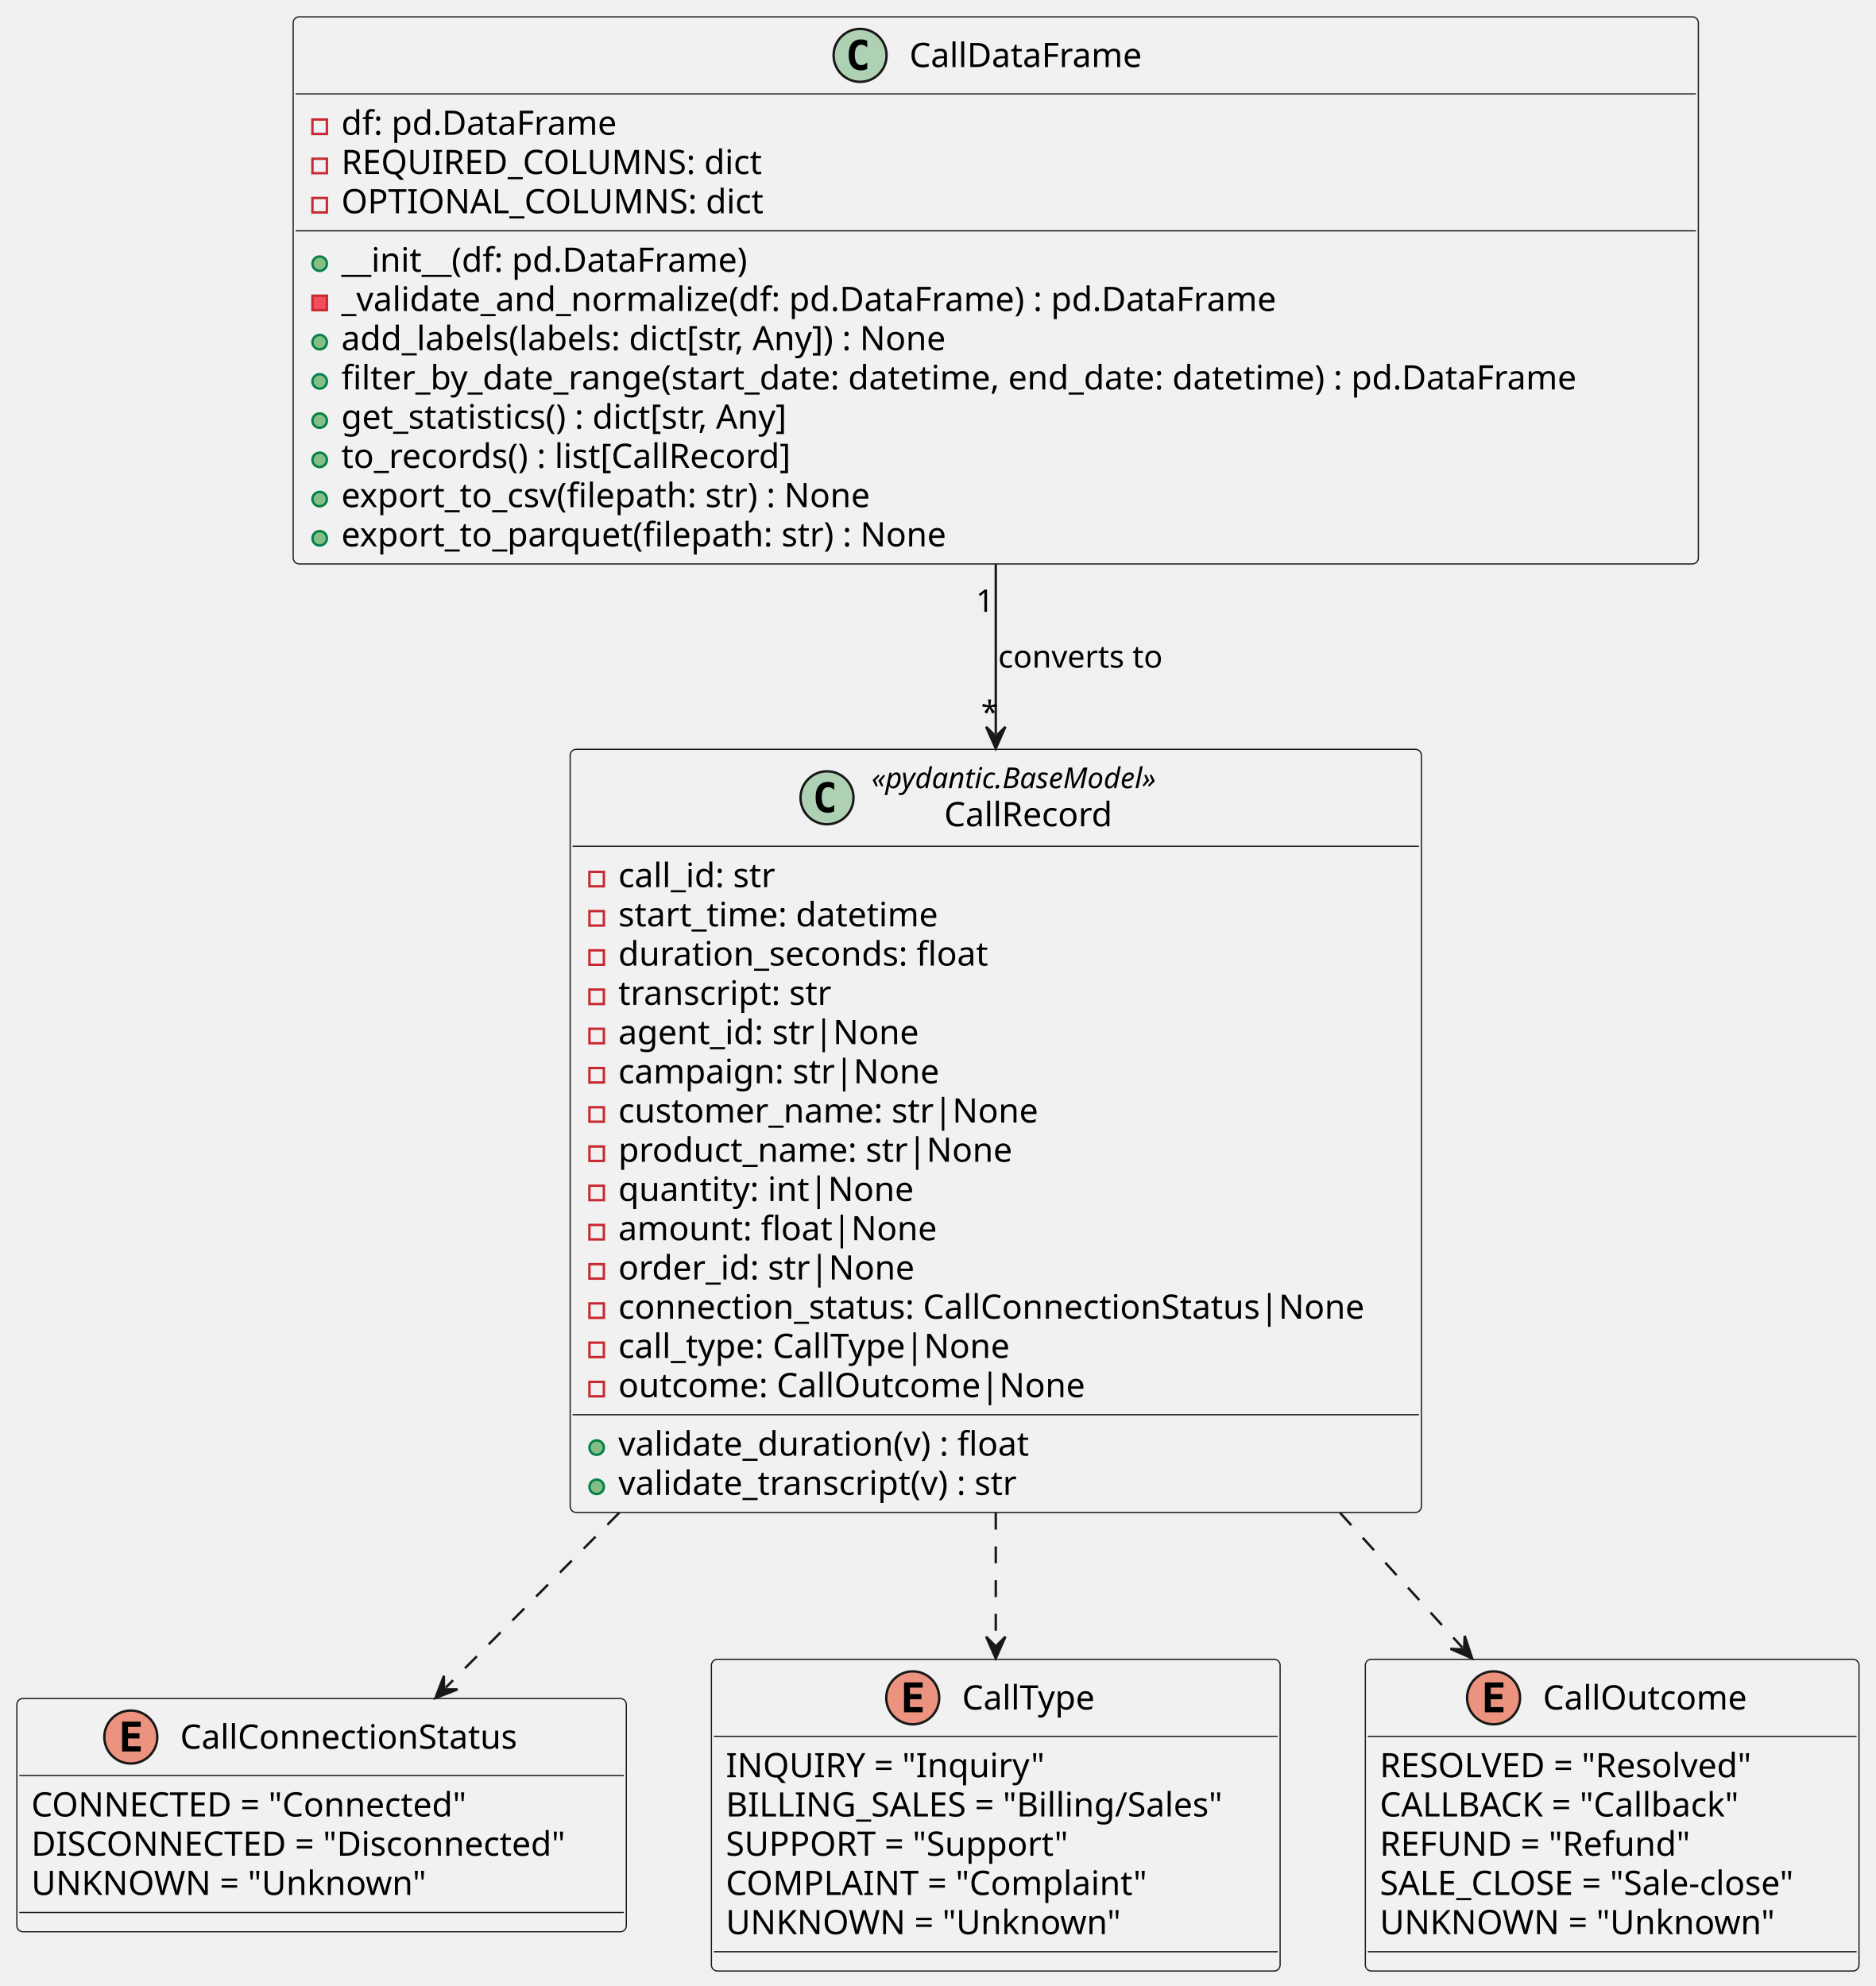
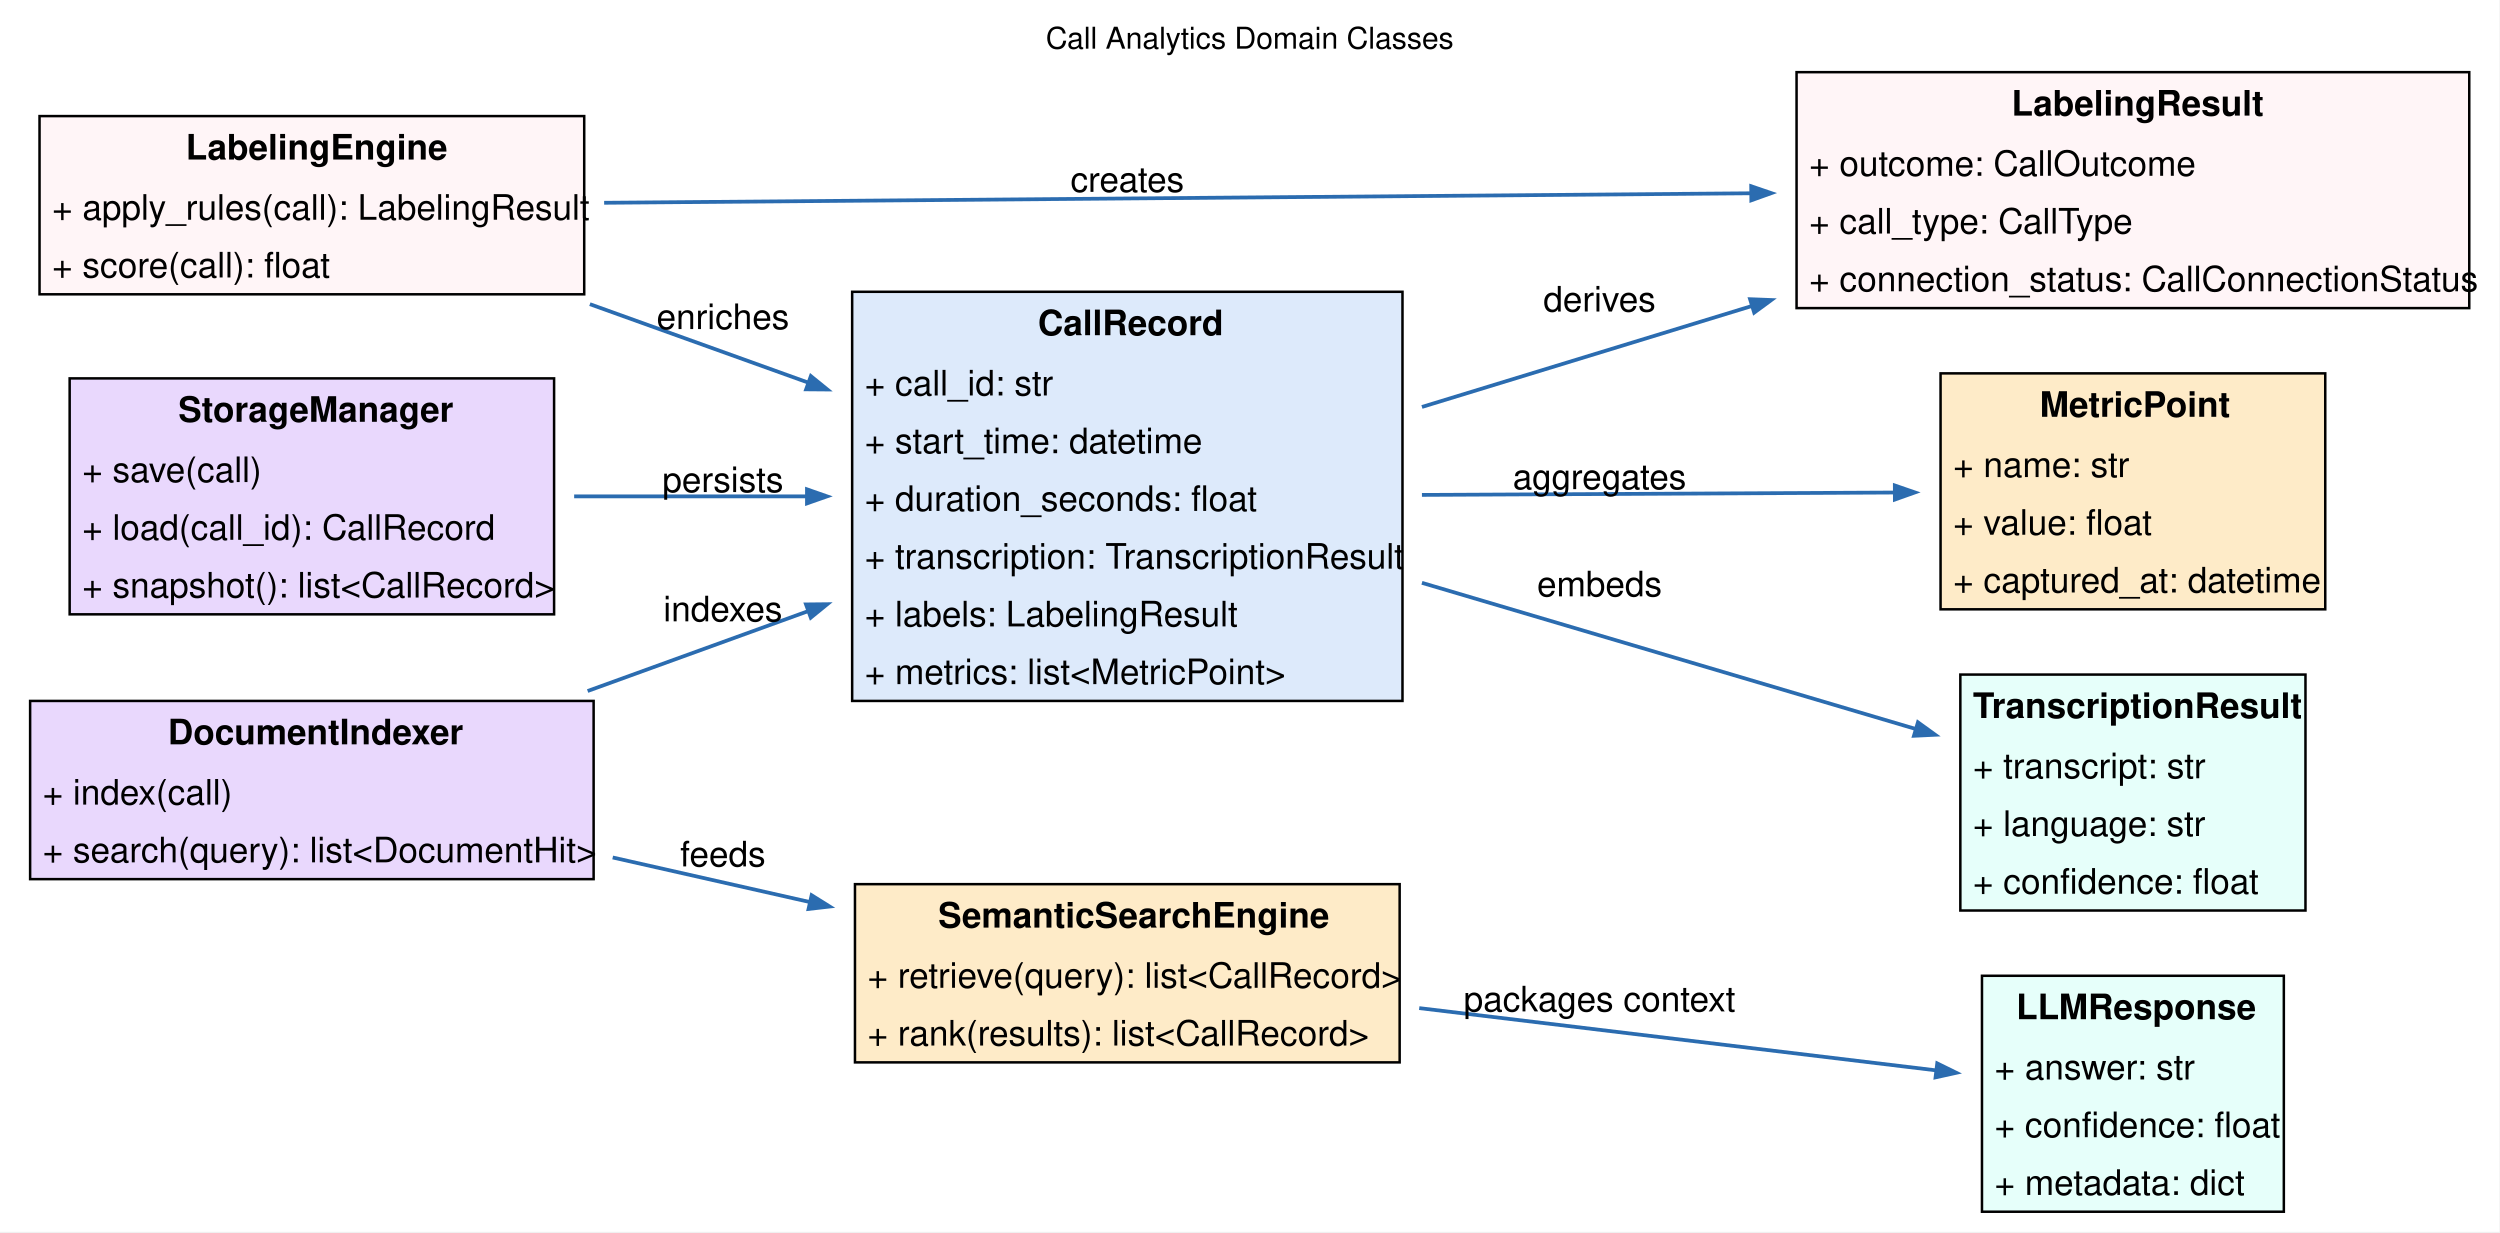
- <svg xmlns="http://www.w3.org/2000/svg" contentStyleType="text/css" data-diagram-type="CLASS" height="825px" preserveAspectRatio="none" style="width:779px;height:825px;background:#FFFFFF;" version="1.1" viewBox="0 0 779 825" width="779px" zoomAndPan="magnify">
-   <defs />
-   <g>
-     <g class="entity" data-entity="CallConnectionStatus" data-source-line="3" data-uid="ent0002" id="entity_CallConnectionStatus">
-       <rect fill="#F1F1F1" height="96.891" rx="2.5" ry="2.5" style="stroke:#181818;stroke-width:0.5;" width="253.117" x="7" y="705.58" />
-       <ellipse cx="54.329" cy="721.58" fill="#EB937F" rx="11" ry="11" style="stroke:#181818;stroke-width:1;" />
-       <path d="M58.438,727.58 L50.719,727.58 L50.719,715.189 L58.438,715.189 L58.438,717.346 L53.172,717.346 L53.172,720.018 L57.938,720.018 L57.938,722.174 L53.172,722.174 L53.172,725.424 L58.438,725.424 L58.438,727.58 Z " fill="#000000" />
-       <text fill="#000000" font-family="sans-serif" font-size="14" lengthAdjust="spacing" textLength="149.96" x="74.829" y="726.427">CallConnectionStatus</text>
-       <line style="stroke:#181818;stroke-width:0.5;" x1="8" x2="259.117" y1="737.58" y2="737.58" />
-       <text fill="#000000" font-family="sans-serif" font-size="14" lengthAdjust="spacing" textLength="197.435" x="13" y="754.575">CONNECTED = "Connected"</text>
-       <text fill="#000000" font-family="sans-serif" font-size="14" lengthAdjust="spacing" textLength="241.117" x="13" y="770.872">DISCONNECTED = "Disconnected"</text>
-       <text fill="#000000" font-family="sans-serif" font-size="14" lengthAdjust="spacing" textLength="174.207" x="13" y="787.169">UNKNOWN = "Unknown"</text>
-       <line style="stroke:#181818;stroke-width:0.5;" x1="8" x2="259.117" y1="794.471" y2="794.471" />
+ <svg xmlns="http://www.w3.org/2000/svg" width="996pt" height="491pt" viewBox="0.00 0.00 996.00 491.00">
+   <g id="graph0" class="graph" transform="scale(1 1) rotate(0) translate(4 486.75)">
+     <polygon fill="white" stroke="none" points="-4,4 -4,-486.75 991.75,-486.75 991.75,4 -4,4" />
+     <text xml:space="preserve" text-anchor="middle" x="493.88" y="-467.35" font-family="Helvetica,sans-Serif" font-size="12.00">Call Analytics Domain Classes</text>
+     <g id="node1" class="node">
+       <polygon fill="#ddeafb" stroke="none" points="335.5,-207.5 335.5,-370.5 554.75,-370.5 554.75,-207.5 335.5,-207.5" />
+       <text xml:space="preserve" text-anchor="start" x="409.5" y="-353.2" font-family="Helvetica,sans-Serif" font-weight="bold" font-size="14.00">CallRecord</text>
+       <text xml:space="preserve" text-anchor="start" x="340.5" y="-329.2" font-family="Helvetica,sans-Serif" font-size="14.00">+ call_id: str</text>
+       <text xml:space="preserve" text-anchor="start" x="340.5" y="-306.2" font-family="Helvetica,sans-Serif" font-size="14.00">+ start_time: datetime</text>
+       <text xml:space="preserve" text-anchor="start" x="340.5" y="-283.2" font-family="Helvetica,sans-Serif" font-size="14.00">+ duration_seconds: float</text>
+       <text xml:space="preserve" text-anchor="start" x="340.5" y="-260.2" font-family="Helvetica,sans-Serif" font-size="14.00">+ transcription: TranscriptionResult</text>
+       <text xml:space="preserve" text-anchor="start" x="340.5" y="-237.2" font-family="Helvetica,sans-Serif" font-size="14.00">+ labels: LabelingResult</text>
+       <text xml:space="preserve" text-anchor="start" x="340.5" y="-214.2" font-family="Helvetica,sans-Serif" font-size="14.00">+ metrics: list&lt;MetricPoint&gt;</text>
+       <polygon fill="none" stroke="black" points="335.5,-207.5 335.5,-370.5 554.75,-370.5 554.75,-207.5 335.5,-207.5" />
    </g>
-     <g class="entity" data-entity="CallType" data-source-line="9" data-uid="ent0003" id="entity_CallType">
-       <rect fill="#F1F1F1" height="129.484" rx="2.5" ry="2.5" style="stroke:#181818;stroke-width:0.5;" width="236.191" x="295.46" y="689.29" />
-       <ellipse cx="379.07" cy="705.29" fill="#EB937F" rx="11" ry="11" style="stroke:#181818;stroke-width:1;" />
-       <path d="M383.18,711.29 L375.461,711.29 L375.461,698.899 L383.18,698.899 L383.18,701.056 L377.914,701.056 L377.914,703.727 L382.68,703.727 L382.68,705.884 L377.914,705.884 L377.914,709.134 L383.18,709.134 L383.18,711.29 Z " fill="#000000" />
-       <text fill="#000000" font-family="sans-serif" font-size="14" lengthAdjust="spacing" textLength="60.471" x="399.57" y="710.137">CallType</text>
-       <line style="stroke:#181818;stroke-width:0.5;" x1="296.46" x2="530.651" y1="721.29" y2="721.29" />
-       <text fill="#000000" font-family="sans-serif" font-size="14" lengthAdjust="spacing" textLength="140.478" x="301.46" y="738.285">INQUIRY = "Inquiry"</text>
-       <text fill="#000000" font-family="sans-serif" font-size="14" lengthAdjust="spacing" textLength="224.191" x="301.46" y="754.582">BILLING_SALES = "Billing/Sales"</text>
-       <text fill="#000000" font-family="sans-serif" font-size="14" lengthAdjust="spacing" textLength="154.171" x="301.46" y="770.879">SUPPORT = "Support"</text>
-       <text fill="#000000" font-family="sans-serif" font-size="14" lengthAdjust="spacing" textLength="186.942" x="301.46" y="787.176">COMPLAINT = "Complaint"</text>
-       <text fill="#000000" font-family="sans-serif" font-size="14" lengthAdjust="spacing" textLength="174.207" x="301.46" y="803.473">UNKNOWN = "Unknown"</text>
-       <line style="stroke:#181818;stroke-width:0.5;" x1="296.46" x2="530.651" y1="810.774" y2="810.774" />
+     <g id="node2" class="node">
+       <polygon fill="#e6fffa" stroke="none" points="777,-124 777,-218 914.5,-218 914.5,-124 777,-124" />
+       <text xml:space="preserve" text-anchor="start" x="782" y="-200.7" font-family="Helvetica,sans-Serif" font-weight="bold" font-size="14.00">TranscriptionResult</text>
+       <text xml:space="preserve" text-anchor="start" x="782" y="-176.7" font-family="Helvetica,sans-Serif" font-size="14.00">+ transcript: str</text>
+       <text xml:space="preserve" text-anchor="start" x="782" y="-153.7" font-family="Helvetica,sans-Serif" font-size="14.00">+ language: str</text>
+       <text xml:space="preserve" text-anchor="start" x="782" y="-130.7" font-family="Helvetica,sans-Serif" font-size="14.00">+ confidence: float</text>
+       <polygon fill="none" stroke="black" points="777,-124 777,-218 914.5,-218 914.5,-124 777,-124" />
    </g>
-     <g class="entity" data-entity="CallOutcome" data-source-line="17" data-uid="ent0004" id="entity_CallOutcome">
-       <rect fill="#F1F1F1" height="129.484" rx="2.5" ry="2.5" style="stroke:#181818;stroke-width:0.5;" width="205.026" x="567.05" y="689.29" />
-       <ellipse cx="620.298" cy="705.29" fill="#EB937F" rx="11" ry="11" style="stroke:#181818;stroke-width:1;" />
-       <path d="M624.408,711.29 L616.689,711.29 L616.689,698.899 L624.408,698.899 L624.408,701.056 L619.142,701.056 L619.142,703.727 L623.908,703.727 L623.908,705.884 L619.142,705.884 L619.142,709.134 L624.408,709.134 L624.408,711.29 Z " fill="#000000" />
-       <text fill="#000000" font-family="sans-serif" font-size="14" lengthAdjust="spacing" textLength="90.029" x="640.798" y="710.137">CallOutcome</text>
-       <line style="stroke:#181818;stroke-width:0.5;" x1="568.05" x2="771.076" y1="721.29" y2="721.29" />
-       <text fill="#000000" font-family="sans-serif" font-size="14" lengthAdjust="spacing" textLength="172.867" x="573.05" y="738.285">RESOLVED = "Resolved"</text>
-       <text fill="#000000" font-family="sans-serif" font-size="14" lengthAdjust="spacing" textLength="166.004" x="573.05" y="754.582">CALLBACK = "Callback"</text>
-       <text fill="#000000" font-family="sans-serif" font-size="14" lengthAdjust="spacing" textLength="141.538" x="573.05" y="770.879">REFUND = "Refund"</text>
-       <text fill="#000000" font-family="sans-serif" font-size="14" lengthAdjust="spacing" textLength="193.026" x="573.05" y="787.176">SALE_CLOSE = "Sale-close"</text>
-       <text fill="#000000" font-family="sans-serif" font-size="14" lengthAdjust="spacing" textLength="174.207" x="573.05" y="803.473">UNKNOWN = "Unknown"</text>
-       <line style="stroke:#181818;stroke-width:0.5;" x1="568.05" x2="771.076" y1="810.774" y2="810.774" />
+     <g id="edge1" class="edge">
+       <path fill="none" stroke="#2b6cb0" stroke-width="1.5" d="M562.5,-254.55C625.49,-235.9 701.95,-213.27 759.39,-196.27" />
+       <polygon fill="#2b6cb0" stroke="#2b6cb0" stroke-width="1.5" points="760.11,-198.98 766.98,-194.02 758.52,-193.61 760.11,-198.98" />
+       <text xml:space="preserve" text-anchor="middle" x="633.25" y="-249.16" font-family="Helvetica,sans-Serif" font-size="14.00">embeds</text>
    </g>
-     <g class="entity" data-entity="CallRecord" data-source-line="25" data-uid="ent0005" id="entity_CallRecord">
-       <rect fill="#F1F1F1" height="317.016" rx="2.5" ry="2.5" style="stroke:#181818;stroke-width:0.5;" width="353.523" x="236.8" y="311.27" />
-       <ellipse cx="343.472" cy="331.403" fill="#ADD1B2" rx="11" ry="11" style="stroke:#181818;stroke-width:1;" />
-       <path d="M346.441,337.043 Q345.863,337.34 345.222,337.481 Q344.581,337.637 343.878,337.637 Q341.378,337.637 340.05,335.997 Q338.738,334.34 338.738,331.215 Q338.738,328.09 340.05,326.434 Q341.378,324.778 343.878,324.778 Q344.581,324.778 345.222,324.934 Q345.878,325.09 346.441,325.387 L346.441,328.106 Q345.816,327.528 345.222,327.262 Q344.628,326.981 344.003,326.981 Q342.659,326.981 341.972,328.059 Q341.284,329.122 341.284,331.215 Q341.284,333.309 341.972,334.387 Q342.659,335.45 344.003,335.45 Q344.628,335.45 345.222,335.184 Q345.816,334.903 346.441,334.325 L346.441,337.043 Z " fill="#000000" />
-       <text fill="#000000" font-family="sans-serif" font-size="12" font-style="italic" lengthAdjust="spacing" textLength="135.68" x="361.972" y="327.409">«pydantic.BaseModel»</text>
-       <text fill="#000000" font-family="sans-serif" font-size="14" lengthAdjust="spacing" textLength="75.38" x="392.122" y="343.234">CallRecord</text>
-       <line style="stroke:#181818;stroke-width:0.5;" x1="237.8" x2="589.323" y1="351.536" y2="351.536" />
-       <rect fill="none" height="6" style="stroke:#C82930;stroke-width:1;" width="6" x="244.8" y="362.184" />
-       <text fill="#000000" font-family="sans-serif" font-size="14" lengthAdjust="spacing" textLength="71.538" x="256.8" y="368.531">call_id: str</text>
-       <rect fill="none" height="6" style="stroke:#C82930;stroke-width:1;" width="6" x="244.8" y="378.481" />
-       <text fill="#000000" font-family="sans-serif" font-size="14" lengthAdjust="spacing" textLength="143.602" x="256.8" y="384.828">start_time: datetime</text>
-       <rect fill="none" height="6" style="stroke:#C82930;stroke-width:1;" width="6" x="244.8" y="394.778" />
-       <text fill="#000000" font-family="sans-serif" font-size="14" lengthAdjust="spacing" textLength="163.755" x="256.8" y="401.125">duration_seconds: float</text>
-       <rect fill="none" height="6" style="stroke:#C82930;stroke-width:1;" width="6" x="244.8" y="411.075" />
-       <text fill="#000000" font-family="sans-serif" font-size="14" lengthAdjust="spacing" textLength="95.416" x="256.8" y="417.421">transcript: str</text>
-       <rect fill="none" height="6" style="stroke:#C82930;stroke-width:1;" width="6" x="244.8" y="427.372" />
-       <text fill="#000000" font-family="sans-serif" font-size="14" lengthAdjust="spacing" textLength="129.165" x="256.8" y="433.718">agent_id: str|None</text>
-       <rect fill="none" height="6" style="stroke:#C82930;stroke-width:1;" width="6" x="244.8" y="443.668" />
-       <text fill="#000000" font-family="sans-serif" font-size="14" lengthAdjust="spacing" textLength="137.977" x="256.8" y="450.015">campaign: str|None</text>
-       <rect fill="none" height="6" style="stroke:#C82930;stroke-width:1;" width="6" x="244.8" y="459.965" />
-       <text fill="#000000" font-family="sans-serif" font-size="14" lengthAdjust="spacing" textLength="181.576" x="256.8" y="466.312">customer_name: str|None</text>
-       <rect fill="none" height="6" style="stroke:#C82930;stroke-width:1;" width="6" x="244.8" y="476.262" />
-       <text fill="#000000" font-family="sans-serif" font-size="14" lengthAdjust="spacing" textLength="169.805" x="256.8" y="482.609">product_name: str|None</text>
-       <rect fill="none" height="6" style="stroke:#C82930;stroke-width:1;" width="6" x="244.8" y="492.559" />
-       <text fill="#000000" font-family="sans-serif" font-size="14" lengthAdjust="spacing" textLength="127.025" x="256.8" y="498.906">quantity: int|None</text>
-       <rect fill="none" height="6" style="stroke:#C82930;stroke-width:1;" width="6" x="244.8" y="508.856" />
-       <text fill="#000000" font-family="sans-serif" font-size="14" lengthAdjust="spacing" textLength="135.878" x="256.8" y="515.203">amount: float|None</text>
-       <rect fill="none" height="6" style="stroke:#C82930;stroke-width:1;" width="6" x="244.8" y="525.153" />
-       <text fill="#000000" font-family="sans-serif" font-size="14" lengthAdjust="spacing" textLength="126.301" x="256.8" y="531.5">order_id: str|None</text>
-       <rect fill="none" height="6" style="stroke:#C82930;stroke-width:1;" width="6" x="244.8" y="541.45" />
-       <text fill="#000000" font-family="sans-serif" font-size="14" lengthAdjust="spacing" textLength="327.523" x="256.8" y="547.796">connection_status: CallConnectionStatus|None</text>
-       <rect fill="none" height="6" style="stroke:#C82930;stroke-width:1;" width="6" x="244.8" y="557.747" />
-       <text fill="#000000" font-family="sans-serif" font-size="14" lengthAdjust="spacing" textLength="173.209" x="256.8" y="564.093">call_type: CallType|None</text>
-       <rect fill="none" height="6" style="stroke:#C82930;stroke-width:1;" width="6" x="244.8" y="574.043" />
-       <text fill="#000000" font-family="sans-serif" font-size="14" lengthAdjust="spacing" textLength="201.879" x="256.8" y="580.39">outcome: CallOutcome|None</text>
-       <line style="stroke:#181818;stroke-width:0.5;" x1="237.8" x2="589.323" y1="587.692" y2="587.692" />
-       <ellipse cx="247.8" cy="601.34" fill="#84BE84" rx="3" ry="3" style="stroke:#038048;stroke-width:1;" />
-       <text fill="#000000" font-family="sans-serif" font-size="14" lengthAdjust="spacing" textLength="186.402" x="256.8" y="604.687">validate_duration(v) : float</text>
-       <ellipse cx="247.8" cy="617.637" fill="#84BE84" rx="3" ry="3" style="stroke:#038048;stroke-width:1;" />
-       <text fill="#000000" font-family="sans-serif" font-size="14" lengthAdjust="spacing" textLength="182.287" x="256.8" y="620.984">validate_transcript(v) : str</text>
+     <g id="node4" class="node">
+       <polygon fill="#fff5f7" stroke="none" points="711.75,-364 711.75,-458 979.75,-458 979.75,-364 711.75,-364" />
+       <text xml:space="preserve" text-anchor="start" x="797.38" y="-440.7" font-family="Helvetica,sans-Serif" font-weight="bold" font-size="14.00">LabelingResult</text>
+       <text xml:space="preserve" text-anchor="start" x="716.75" y="-416.7" font-family="Helvetica,sans-Serif" font-size="14.00">+ outcome: CallOutcome</text>
+       <text xml:space="preserve" text-anchor="start" x="716.75" y="-393.7" font-family="Helvetica,sans-Serif" font-size="14.00">+ call_type: CallType</text>
+       <text xml:space="preserve" text-anchor="start" x="716.75" y="-370.7" font-family="Helvetica,sans-Serif" font-size="14.00">+ connection_status: CallConnectionStatus</text>
+       <polygon fill="none" stroke="black" points="711.75,-364 711.75,-458 979.75,-458 979.75,-364 711.75,-364" />
    </g>
-     <g class="entity" data-entity="CallDataFrame" data-source-line="44" data-uid="ent0006" id="entity_CallDataFrame">
-       <rect fill="#F1F1F1" height="227.266" rx="2.5" ry="2.5" style="stroke:#181818;stroke-width:0.5;" width="583.594" x="121.76" y="7" />
-       <ellipse cx="357.207" cy="23" fill="#ADD1B2" rx="11" ry="11" style="stroke:#181818;stroke-width:1;" />
-       <path d="M360.175,28.641 Q359.597,28.938 358.957,29.078 Q358.316,29.234 357.613,29.234 Q355.113,29.234 353.785,27.594 Q352.472,25.938 352.472,22.812 Q352.472,19.688 353.785,18.031 Q355.113,16.375 357.613,16.375 Q358.316,16.375 358.957,16.531 Q359.613,16.688 360.175,16.984 L360.175,19.703 Q359.55,19.125 358.957,18.859 Q358.363,18.578 357.738,18.578 Q356.394,18.578 355.707,19.656 Q355.019,20.719 355.019,22.812 Q355.019,24.906 355.707,25.984 Q356.394,27.047 357.738,27.047 Q358.363,27.047 358.957,26.781 Q359.55,26.5 360.175,25.922 L360.175,28.641 Z " fill="#000000" />
-       <text fill="#000000" font-family="sans-serif" font-size="14" lengthAdjust="spacing" textLength="104.2" x="377.707" y="27.847">CallDataFrame</text>
-       <line style="stroke:#181818;stroke-width:0.5;" x1="122.76" x2="704.354" y1="39" y2="39" />
-       <rect fill="none" height="6" style="stroke:#C82930;stroke-width:1;" width="6" x="129.76" y="49.648" />
-       <text fill="#000000" font-family="sans-serif" font-size="14" lengthAdjust="spacing" textLength="123.272" x="141.76" y="55.995">df: pd.DataFrame</text>
-       <rect fill="none" height="6" style="stroke:#C82930;stroke-width:1;" width="6" x="129.76" y="65.945" />
-       <text fill="#000000" font-family="sans-serif" font-size="14" lengthAdjust="spacing" textLength="185.732" x="141.76" y="72.292">REQUIRED_COLUMNS: dict</text>
-       <rect fill="none" height="6" style="stroke:#C82930;stroke-width:1;" width="6" x="129.76" y="82.242" />
-       <text fill="#000000" font-family="sans-serif" font-size="14" lengthAdjust="spacing" textLength="183.422" x="141.76" y="88.589">OPTIONAL_COLUMNS: dict</text>
-       <line style="stroke:#181818;stroke-width:0.5;" x1="122.76" x2="704.354" y1="95.891" y2="95.891" />
-       <ellipse cx="132.76" cy="109.539" fill="#84BE84" rx="3" ry="3" style="stroke:#038048;stroke-width:1;" />
-       <text fill="#000000" font-family="sans-serif" font-size="14" lengthAdjust="spacing" textLength="184.338" x="141.76" y="112.886">__init__(df: pd.DataFrame)</text>
-       <rect fill="#F24D5C" height="6" style="stroke:#C82930;stroke-width:1;" width="6" x="129.76" y="122.836" />
-       <text fill="#000000" font-family="sans-serif" font-size="14" lengthAdjust="spacing" textLength="420.807" x="141.76" y="129.183">_validate_and_normalize(df: pd.DataFrame) : pd.DataFrame</text>
-       <ellipse cx="132.76" cy="142.133" fill="#84BE84" rx="3" ry="3" style="stroke:#038048;stroke-width:1;" />
-       <text fill="#000000" font-family="sans-serif" font-size="14" lengthAdjust="spacing" textLength="276.951" x="141.76" y="145.48">add_labels(labels: dict[str, Any]) : None</text>
-       <ellipse cx="132.76" cy="158.43" fill="#84BE84" rx="3" ry="3" style="stroke:#038048;stroke-width:1;" />
-       <text fill="#000000" font-family="sans-serif" font-size="14" lengthAdjust="spacing" textLength="557.594" x="141.76" y="161.776">filter_by_date_range(start_date: datetime, end_date: datetime) : pd.DataFrame</text>
-       <ellipse cx="132.76" cy="174.727" fill="#84BE84" rx="3" ry="3" style="stroke:#038048;stroke-width:1;" />
-       <text fill="#000000" font-family="sans-serif" font-size="14" lengthAdjust="spacing" textLength="207.997" x="141.76" y="178.073">get_statistics() : dict[str, Any]</text>
-       <ellipse cx="132.76" cy="191.023" fill="#84BE84" rx="3" ry="3" style="stroke:#038048;stroke-width:1;" />
-       <text fill="#000000" font-family="sans-serif" font-size="14" lengthAdjust="spacing" textLength="205.03" x="141.76" y="194.37">to_records() : list[CallRecord]</text>
-       <ellipse cx="132.76" cy="207.32" fill="#84BE84" rx="3" ry="3" style="stroke:#038048;stroke-width:1;" />
-       <text fill="#000000" font-family="sans-serif" font-size="14" lengthAdjust="spacing" textLength="238.848" x="141.76" y="210.667">export_to_csv(filepath: str) : None</text>
-       <ellipse cx="132.76" cy="223.617" fill="#84BE84" rx="3" ry="3" style="stroke:#038048;stroke-width:1;" />
-       <text fill="#000000" font-family="sans-serif" font-size="14" lengthAdjust="spacing" textLength="270.655" x="141.76" y="226.964">export_to_parquet(filepath: str) : None</text>
+     <g id="edge2" class="edge">
+       <path fill="none" stroke="#2b6cb0" stroke-width="1.5" d="M562.5,-324.62C603.71,-337.23 650.68,-351.6 694.32,-364.96" />
+       <polygon fill="#2b6cb0" stroke="#2b6cb0" stroke-width="1.5" points="693.23,-367.55 701.7,-367.22 694.87,-362.2 693.23,-367.55" />
+       <text xml:space="preserve" text-anchor="middle" x="633.25" y="-362.63" font-family="Helvetica,sans-Serif" font-size="14.00">derives</text>
    </g>
-     <g class="link" data-entity-1="CallDataFrame" data-entity-2="CallRecord" data-source-line="59" data-uid="lnk7" id="link_CallDataFrame_CallRecord">
-       <path codeLine="59" d="M413.56,234.34 C413.56,258.79 413.56,279.09 413.56,304.92" fill="none" id="CallDataFrame-to-CallRecord" style="stroke:#181818;stroke-width:1;" />
-       <polygon fill="#181818" points="413.56,310.92,417.56,301.92,413.56,305.92,409.56,301.92,413.56,310.92" style="stroke:#181818;stroke-width:1;" />
-       <text fill="#000000" font-family="sans-serif" font-size="13" lengthAdjust="spacing" textLength="73.43" x="414.56" y="277.337">converts to</text>
-       <text fill="#000000" font-family="sans-serif" font-size="13" lengthAdjust="spacing" textLength="8.271" x="405.313" y="254.176">1</text>
-       <text fill="#000000" font-family="sans-serif" font-size="13" lengthAdjust="spacing" textLength="6.5" x="407.435" y="300.452">*</text>
+     <g id="node5" class="node">
+       <polygon fill="#feebc8" stroke="none" points="769.12,-244 769.12,-338 922.38,-338 922.38,-244 769.12,-244" />
+       <text xml:space="preserve" text-anchor="start" x="808.62" y="-320.7" font-family="Helvetica,sans-Serif" font-weight="bold" font-size="14.00">MetricPoint</text>
+       <text xml:space="preserve" text-anchor="start" x="774.12" y="-296.7" font-family="Helvetica,sans-Serif" font-size="14.00">+ name: str</text>
+       <text xml:space="preserve" text-anchor="start" x="774.12" y="-273.7" font-family="Helvetica,sans-Serif" font-size="14.00">+ value: float</text>
+       <text xml:space="preserve" text-anchor="start" x="774.12" y="-250.7" font-family="Helvetica,sans-Serif" font-size="14.00">+ captured_at: datetime</text>
+       <polygon fill="none" stroke="black" points="769.12,-244 769.12,-338 922.38,-338 922.38,-244 769.12,-244" />
    </g>
-     <g class="link" data-entity-1="CallRecord" data-entity-2="CallConnectionStatus" data-source-line="60" data-uid="lnk8" id="link_CallRecord_CallConnectionStatus">
-       <path codeLine="60" d="M257.19,628.41 C229.38,656.44 206.665,679.33 185.075,701.1" fill="none" id="CallRecord-to-CallConnectionStatus" style="stroke:#181818;stroke-width:1;stroke-dasharray:7,7;" />
-       <polygon fill="#181818" points="180.85,705.36,190.028,701.786,184.371,701.81,184.347,696.153,180.85,705.36" style="stroke:#181818;stroke-width:1;" />
+     <g id="edge3" class="edge">
+       <path fill="none" stroke="#2b6cb0" stroke-width="1.5" d="M562.5,-289.58C622.55,-289.89 694.82,-290.25 751.2,-290.53" />
+       <polygon fill="#2b6cb0" stroke="#2b6cb0" stroke-width="1.5" points="750.9,-293.33 758.91,-290.57 750.92,-287.73 750.9,-293.33" />
+       <text xml:space="preserve" text-anchor="middle" x="633.25" y="-291.88" font-family="Helvetica,sans-Serif" font-size="14.00">aggregates</text>
    </g>
-     <g class="link" data-entity-1="CallRecord" data-entity-2="CallType" data-source-line="61" data-uid="lnk9" id="link_CallRecord_CallType">
-       <path codeLine="61" d="M413.56,628.41 C413.56,649.75 413.56,664.58 413.56,682.91" fill="none" id="CallRecord-to-CallType" style="stroke:#181818;stroke-width:1;stroke-dasharray:7,7;" />
-       <polygon fill="#181818" points="413.56,688.91,417.56,679.91,413.56,683.91,409.56,679.91,413.56,688.91" style="stroke:#181818;stroke-width:1;" />
+     <g id="node3" class="node">
+       <polygon fill="#e6fffa" stroke="none" points="785.62,-4 785.62,-98 905.88,-98 905.88,-4 785.62,-4" />
+       <text xml:space="preserve" text-anchor="start" x="799.25" y="-80.7" font-family="Helvetica,sans-Serif" font-weight="bold" font-size="14.00">LLMResponse</text>
+       <text xml:space="preserve" text-anchor="start" x="790.62" y="-56.7" font-family="Helvetica,sans-Serif" font-size="14.00">+ answer: str</text>
+       <text xml:space="preserve" text-anchor="start" x="790.62" y="-33.7" font-family="Helvetica,sans-Serif" font-size="14.00">+ confidence: float</text>
+       <text xml:space="preserve" text-anchor="start" x="790.62" y="-10.7" font-family="Helvetica,sans-Serif" font-size="14.00">+ metadata: dict</text>
+       <polygon fill="none" stroke="black" points="785.62,-4 785.62,-98 905.88,-98 905.88,-4 785.62,-4" />
    </g>
-     <g class="link" data-entity-1="CallRecord" data-entity-2="CallOutcome" data-source-line="62" data-uid="lnk10" id="link_CallRecord_CallOutcome">
-       <path codeLine="62" d="M556.53,628.41 C575.88,649.75 590.75,666.135 607.37,684.465" fill="none" id="CallRecord-to-CallOutcome" style="stroke:#181818;stroke-width:1;stroke-dasharray:7,7;" />
-       <polygon fill="#181818" points="611.4,688.91,608.318,679.556,608.042,685.206,602.391,684.929,611.4,688.91" style="stroke:#181818;stroke-width:1;" />
+     <g id="node6" class="node">
+       <polygon fill="#fff5f7" stroke="none" points="11.75,-369.5 11.75,-440.5 228.75,-440.5 228.75,-369.5 11.75,-369.5" />
+       <text xml:space="preserve" text-anchor="start" x="70" y="-423.2" font-family="Helvetica,sans-Serif" font-weight="bold" font-size="14.00">LabelingEngine</text>
+       <text xml:space="preserve" text-anchor="start" x="16.75" y="-399.2" font-family="Helvetica,sans-Serif" font-size="14.00">+ apply_rules(call): LabelingResult</text>
+       <text xml:space="preserve" text-anchor="start" x="16.75" y="-376.2" font-family="Helvetica,sans-Serif" font-size="14.00">+ score(call): float</text>
+       <polygon fill="none" stroke="black" points="11.75,-369.5 11.75,-440.5 228.75,-440.5 228.75,-369.5 11.75,-369.5" />
+     </g>
+     <g id="edge5" class="edge">
+       <path fill="none" stroke="#2b6cb0" stroke-width="1.5" d="M231.01,-365.57C259.14,-355.46 289.6,-344.52 318.46,-334.15" />
+       <polygon fill="#2b6cb0" stroke="#2b6cb0" stroke-width="1.5" points="319.05,-336.91 325.63,-331.57 317.16,-331.64 319.05,-336.91" />
+       <text xml:space="preserve" text-anchor="middle" x="284" y="-355.65" font-family="Helvetica,sans-Serif" font-size="14.00">enriches</text>
+     </g>
+     <g id="edge4" class="edge">
+       <path fill="none" stroke="#2b6cb0" stroke-width="1.5" d="M236.69,-405.96C360.56,-406.98 557.8,-408.62 693.87,-409.75" />
+       <polygon fill="#2b6cb0" stroke="#2b6cb0" stroke-width="1.5" points="693.68,-412.55 701.7,-409.81 693.73,-406.95 693.68,-412.55" />
+       <text xml:space="preserve" text-anchor="middle" x="445.12" y="-410.3" font-family="Helvetica,sans-Serif" font-size="14.00">creates</text>
+     </g>
+     <g id="node7" class="node">
+       <polygon fill="#e9d8fd" stroke="none" points="23.75,-242 23.75,-336 216.75,-336 216.75,-242 23.75,-242" />
+       <text xml:space="preserve" text-anchor="start" x="67" y="-318.7" font-family="Helvetica,sans-Serif" font-weight="bold" font-size="14.00">StorageManager</text>
+       <text xml:space="preserve" text-anchor="start" x="28.75" y="-294.7" font-family="Helvetica,sans-Serif" font-size="14.00">+ save(call)</text>
+       <text xml:space="preserve" text-anchor="start" x="28.75" y="-271.7" font-family="Helvetica,sans-Serif" font-size="14.00">+ load(call_id): CallRecord</text>
+       <text xml:space="preserve" text-anchor="start" x="28.75" y="-248.7" font-family="Helvetica,sans-Serif" font-size="14.00">+ snapshot(): list&lt;CallRecord&gt;</text>
+       <polygon fill="none" stroke="black" points="23.75,-242 23.75,-336 216.75,-336 216.75,-242 23.75,-242" />
+     </g>
+     <g id="edge6" class="edge">
+       <path fill="none" stroke="#2b6cb0" stroke-width="1.5" d="M224.74,-289C254.37,-289 287,-289 317.83,-289" />
+       <polygon fill="#2b6cb0" stroke="#2b6cb0" stroke-width="1.5" points="317.5,-291.8 325.5,-289 317.5,-286.2 317.5,-291.8" />
+       <text xml:space="preserve" text-anchor="middle" x="284" y="-290.7" font-family="Helvetica,sans-Serif" font-size="14.00">persists</text>
+     </g>
+     <g id="node8" class="node">
+       <polygon fill="#e9d8fd" stroke="none" points="8,-136.5 8,-207.5 232.5,-207.5 232.5,-136.5 8,-136.5" />
+       <text xml:space="preserve" text-anchor="start" x="62.88" y="-190.2" font-family="Helvetica,sans-Serif" font-weight="bold" font-size="14.00">DocumentIndexer</text>
+       <text xml:space="preserve" text-anchor="start" x="13" y="-166.2" font-family="Helvetica,sans-Serif" font-size="14.00">+ index(call)</text>
+       <text xml:space="preserve" text-anchor="start" x="13" y="-143.2" font-family="Helvetica,sans-Serif" font-size="14.00">+ search(query): list&lt;DocumentHit&gt;</text>
+       <polygon fill="none" stroke="black" points="8,-136.5 8,-207.5 232.5,-207.5 232.5,-136.5 8,-136.5" />
+     </g>
+     <g id="edge7" class="edge">
+       <path fill="none" stroke="#2b6cb0" stroke-width="1.5" d="M230.11,-211.45C258.44,-221.71 289.2,-232.86 318.33,-243.41" />
+       <polygon fill="#2b6cb0" stroke="#2b6cb0" stroke-width="1.5" points="317.11,-245.95 325.59,-246.04 319.02,-240.69 317.11,-245.95" />
+       <text xml:space="preserve" text-anchor="middle" x="284" y="-239.21" font-family="Helvetica,sans-Serif" font-size="14.00">indexes</text>
+     </g>
+     <g id="node9" class="node">
+       <polygon fill="#feebc8" stroke="none" points="336.62,-63.5 336.62,-134.5 553.62,-134.5 553.62,-63.5 336.62,-63.5" />
+       <text xml:space="preserve" text-anchor="start" x="369.75" y="-117.2" font-family="Helvetica,sans-Serif" font-weight="bold" font-size="14.00">SemanticSearchEngine</text>
+       <text xml:space="preserve" text-anchor="start" x="341.62" y="-93.2" font-family="Helvetica,sans-Serif" font-size="14.00">+ retrieve(query): list&lt;CallRecord&gt;</text>
+       <text xml:space="preserve" text-anchor="start" x="341.62" y="-70.2" font-family="Helvetica,sans-Serif" font-size="14.00">+ rank(results): list&lt;CallRecord&gt;</text>
+       <polygon fill="none" stroke="black" points="336.62,-63.5 336.62,-134.5 553.62,-134.5 553.62,-63.5 336.62,-63.5" />
+     </g>
+     <g id="edge8" class="edge">
+       <path fill="none" stroke="#2b6cb0" stroke-width="1.5" d="M240.1,-145.13C265.77,-139.32 292.99,-133.17 318.89,-127.31" />
+       <polygon fill="#2b6cb0" stroke="#2b6cb0" stroke-width="1.5" points="319.35,-130.08 326.54,-125.59 318.12,-124.62 319.35,-130.08" />
+       <text xml:space="preserve" text-anchor="middle" x="284" y="-141.57" font-family="Helvetica,sans-Serif" font-size="14.00">feeds</text>
+     </g>
+     <g id="edge9" class="edge">
+       <path fill="none" stroke="#2b6cb0" stroke-width="1.5" d="M561.42,-85.12C627.72,-77.13 709.2,-67.32 767.73,-60.27" />
+       <polygon fill="#2b6cb0" stroke="#2b6cb0" stroke-width="1.5" points="767.79,-63.09 775.4,-59.35 767.12,-57.53 767.79,-63.09" />
+       <text xml:space="preserve" text-anchor="middle" x="633.25" y="-83.8" font-family="Helvetica,sans-Serif" font-size="14.00">packages context</text>
    </g>
  </g>
</svg>
